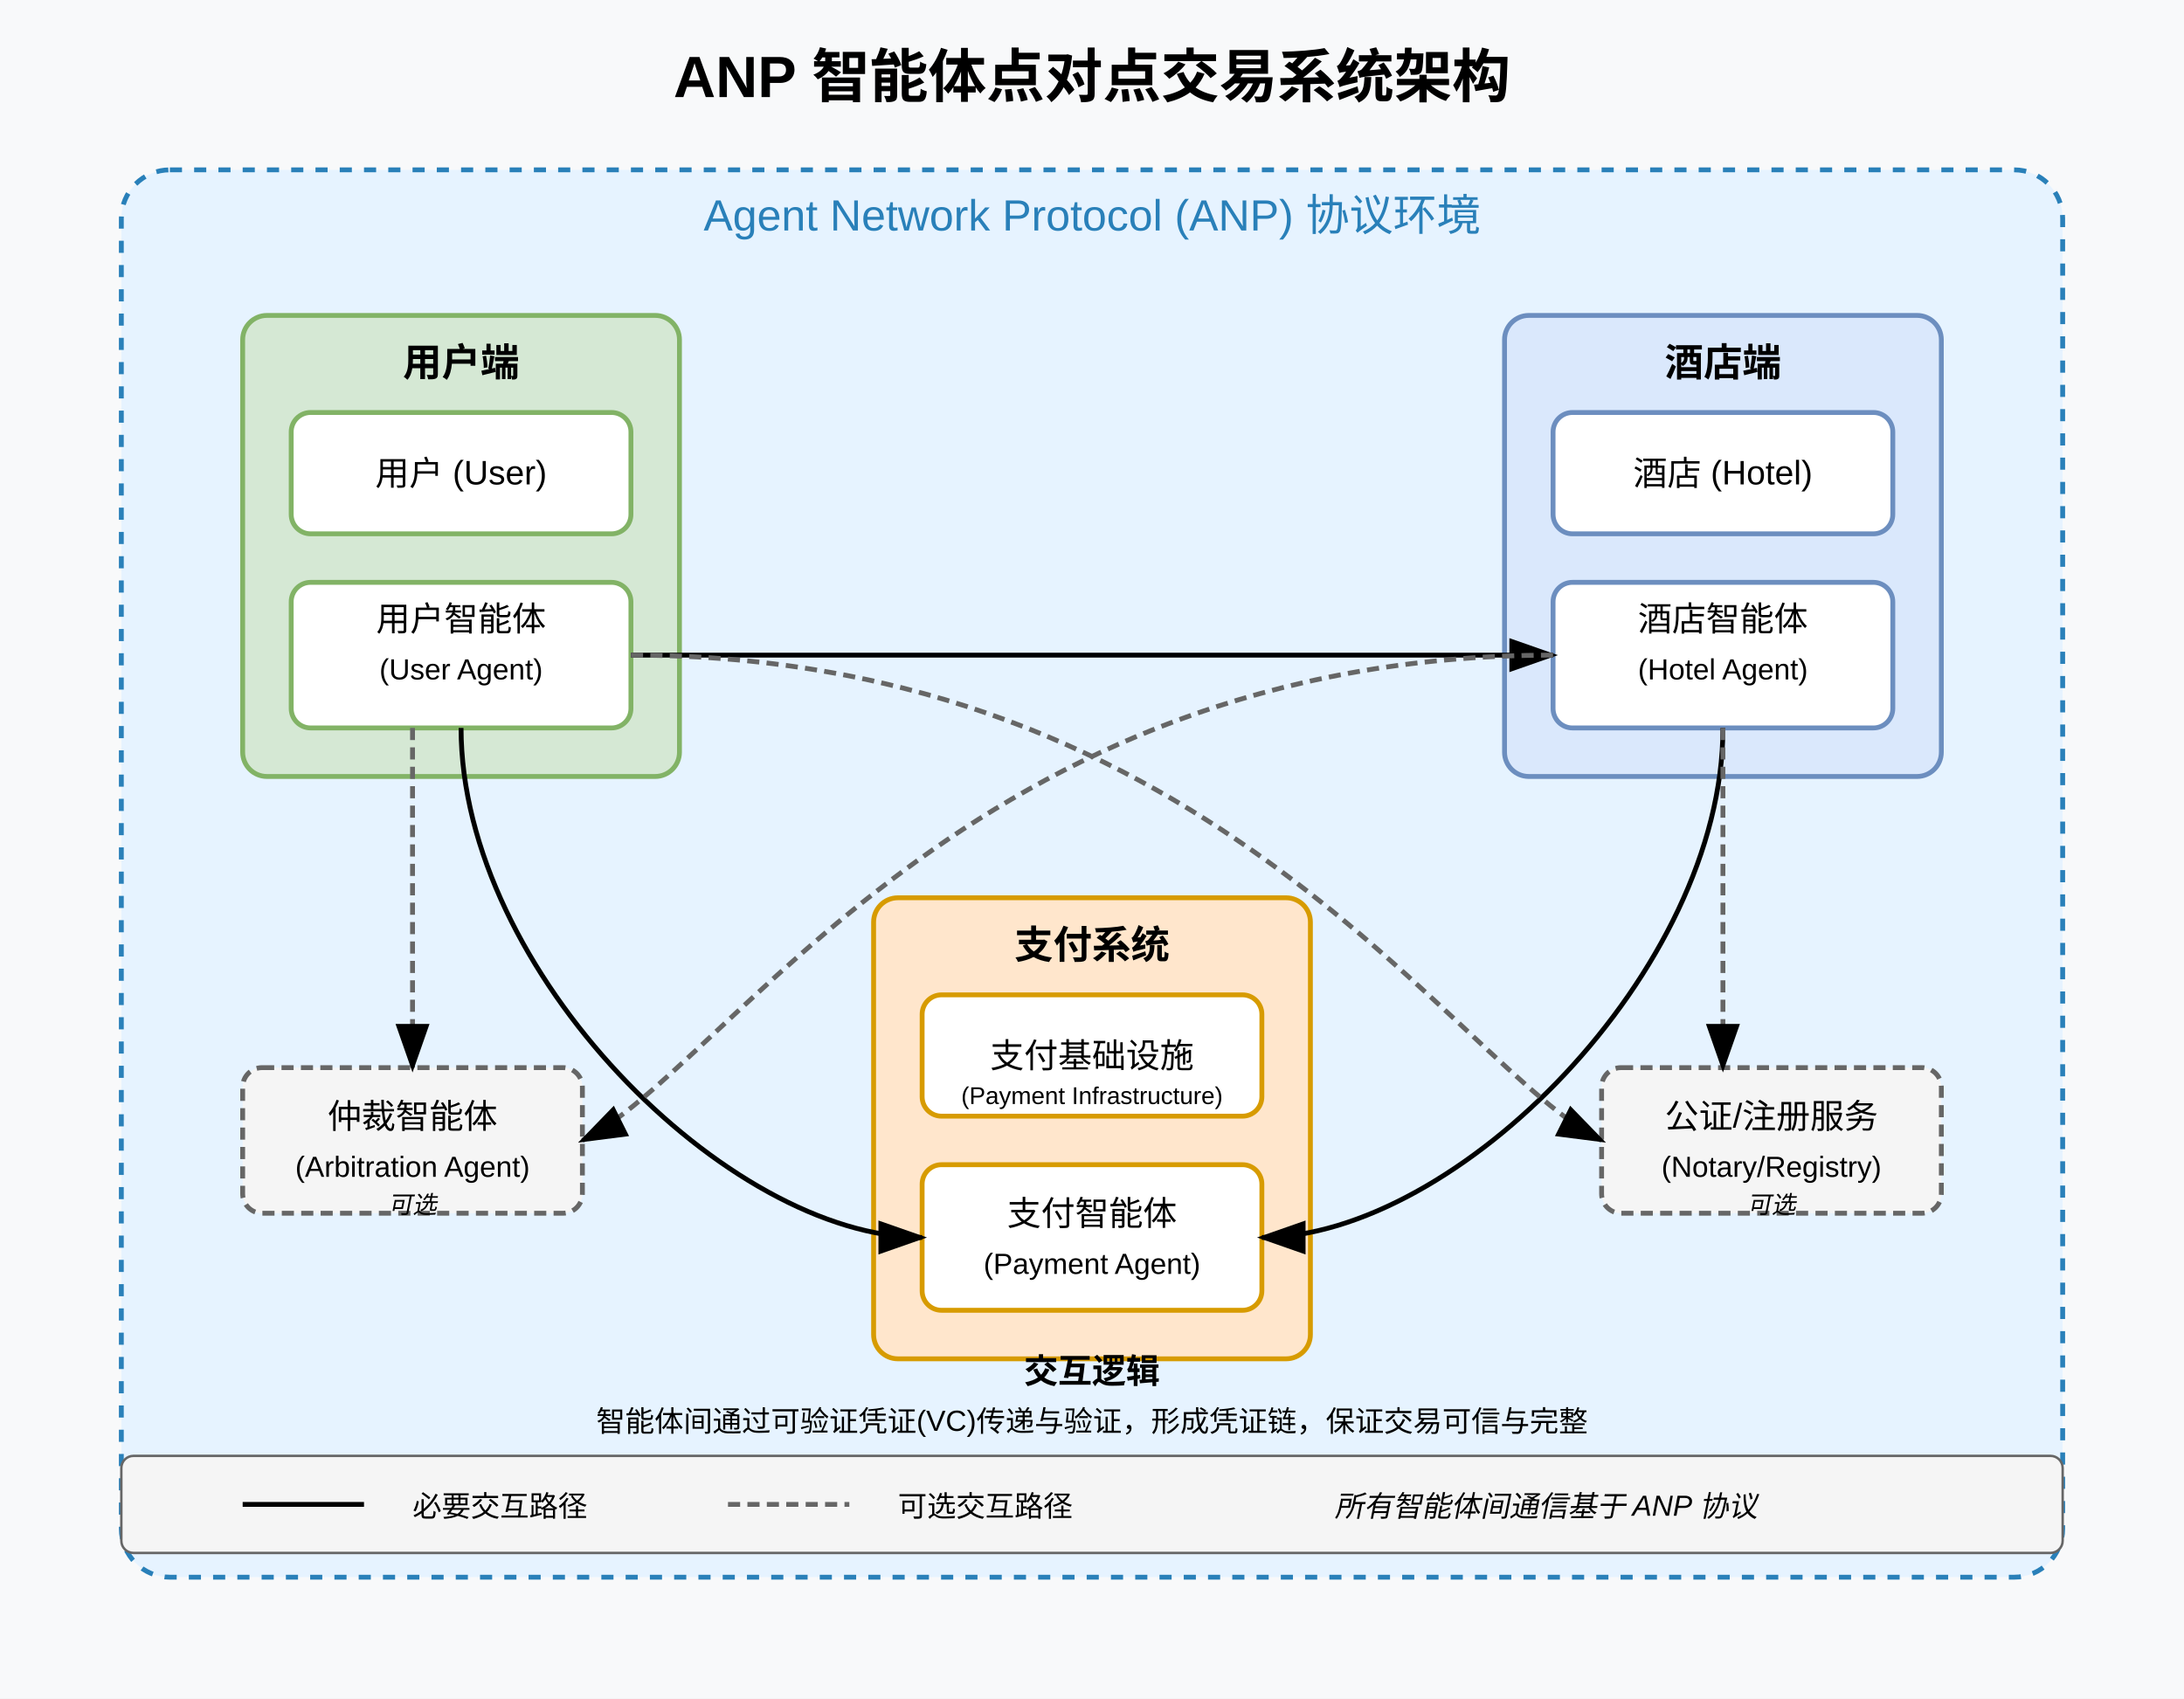
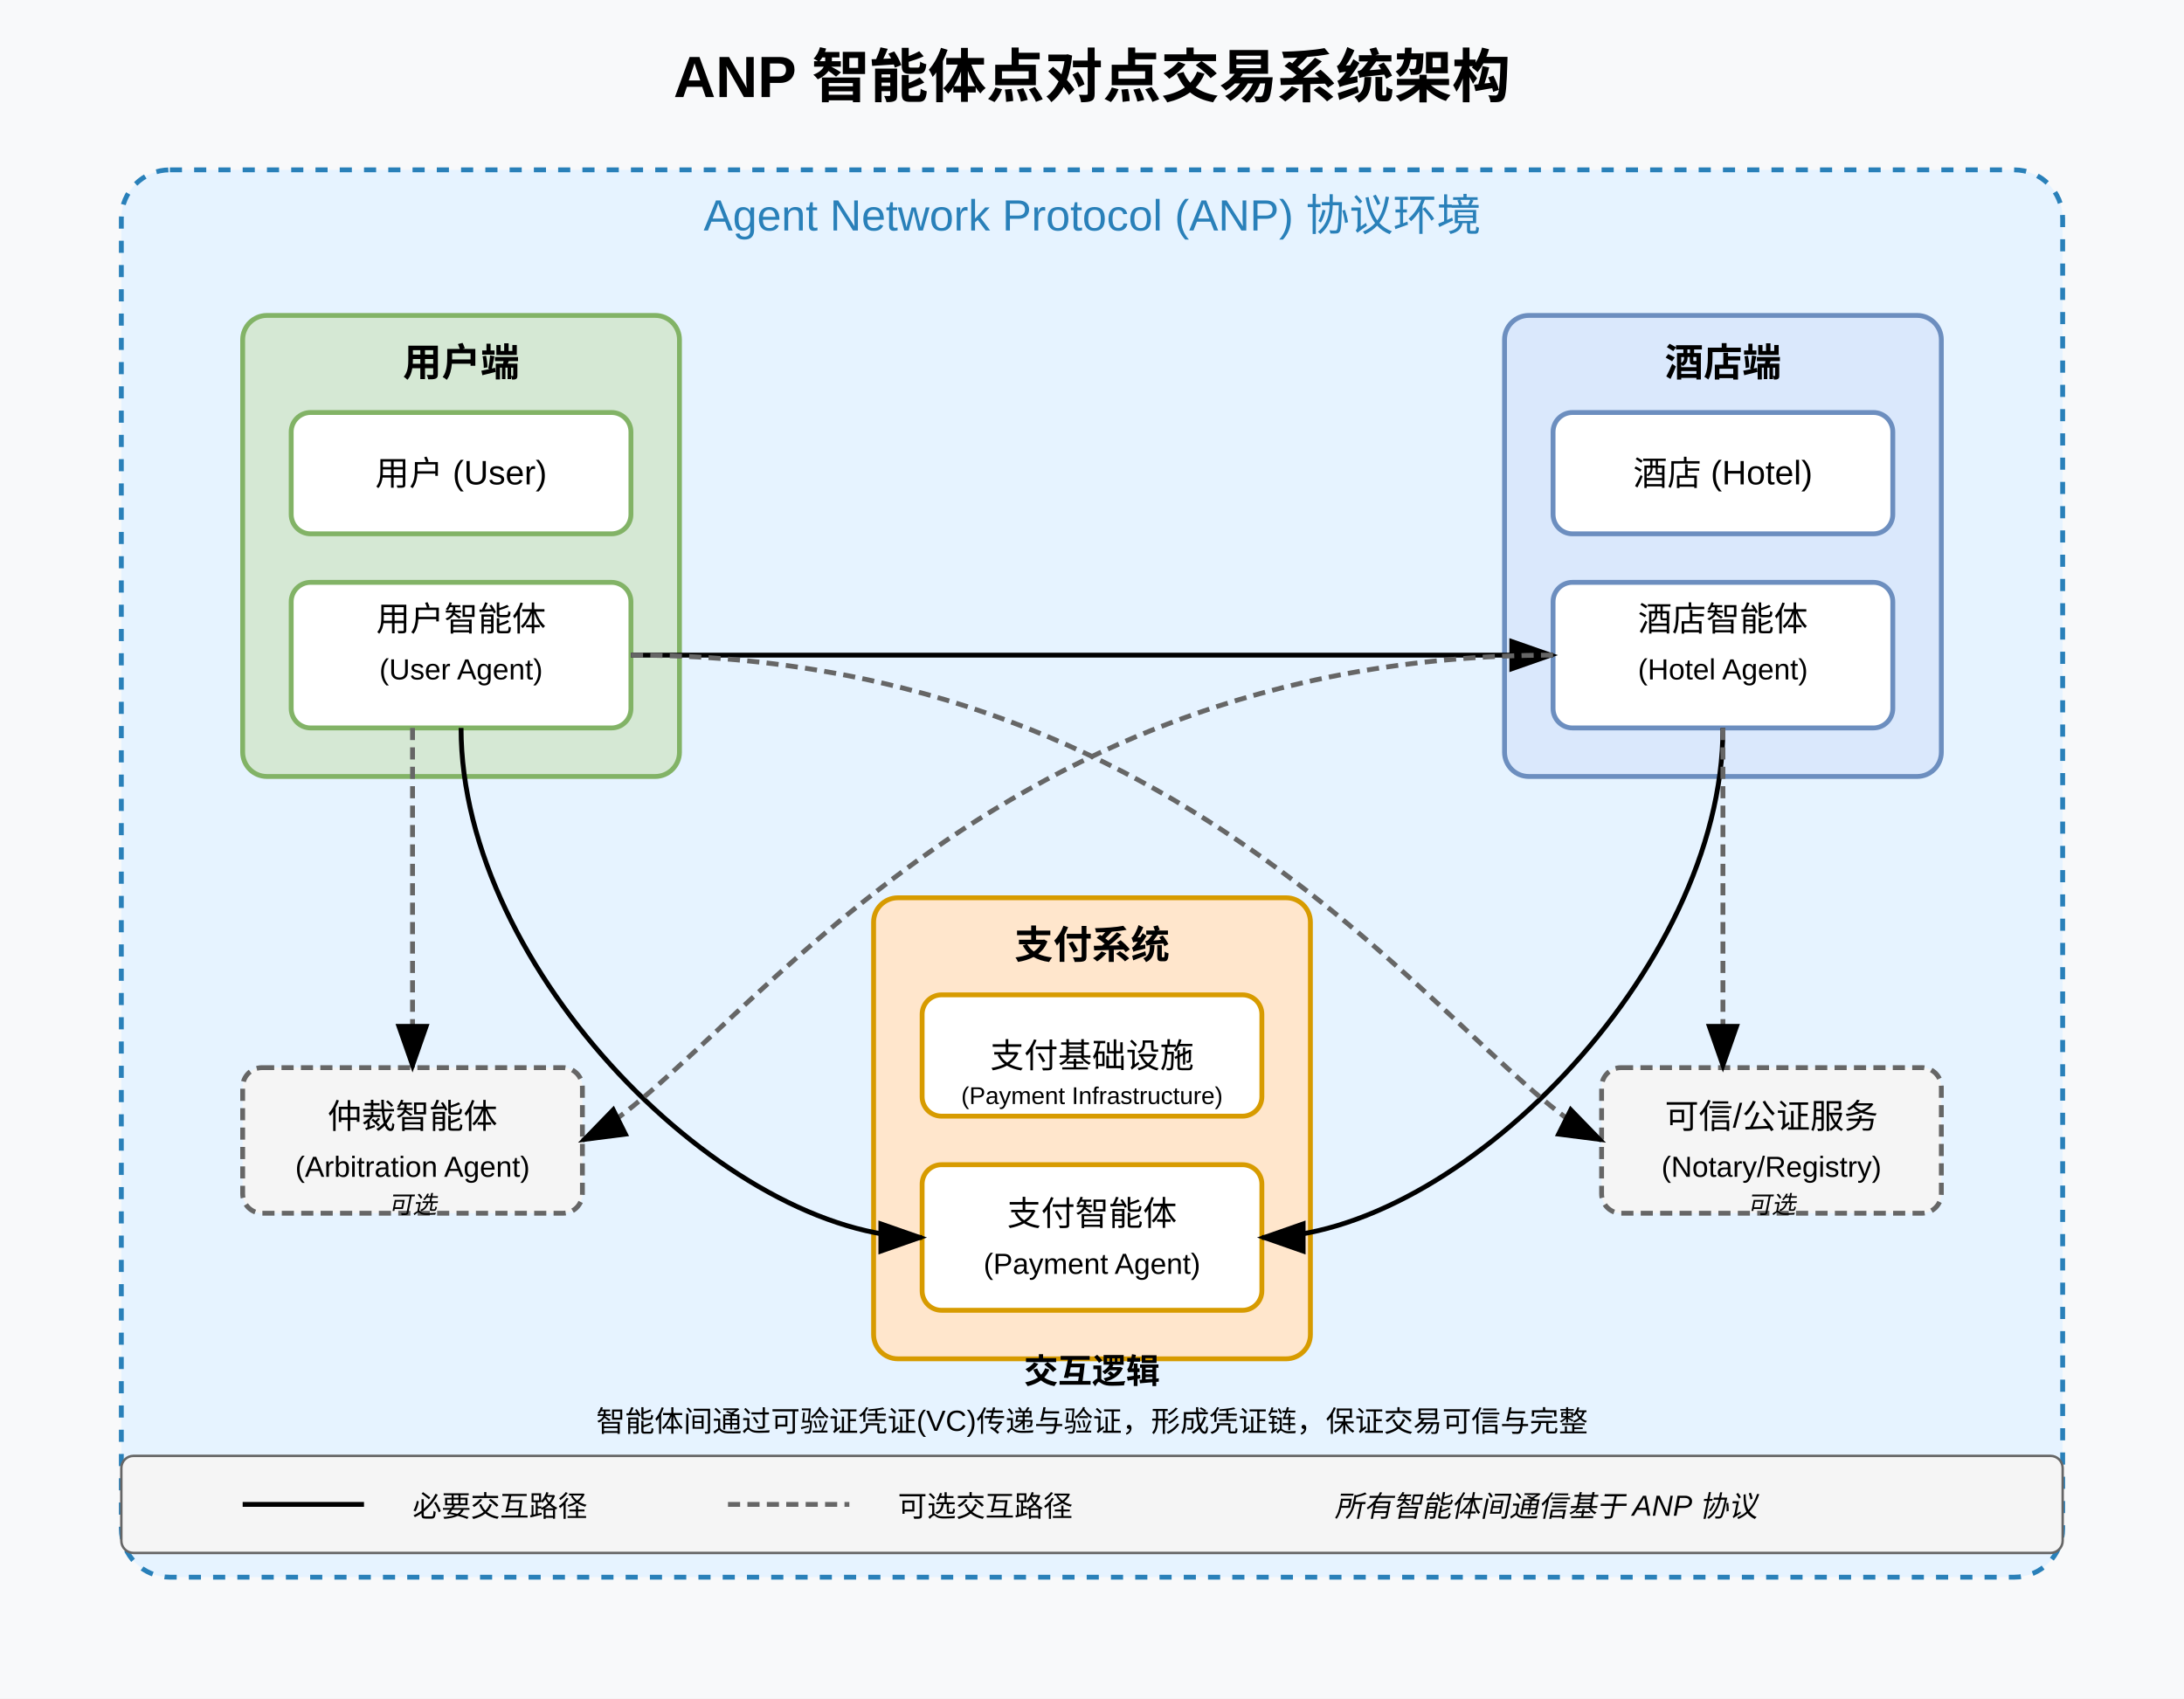
<svg xmlns="http://www.w3.org/2000/svg" width="900" height="700">
  <rect width="900" height="700" fill="#f8f9fa" />
  <text x="450" y="40" font-family="Arial, sans-serif" font-size="24" text-anchor="middle" font-weight="bold">ANP 智能体点对点交易系统架构</text>
  <rect x="50" y="70" width="800" height="580" rx="20" ry="20" fill="#e6f3ff" stroke="#2980b9" stroke-width="2" stroke-dasharray="5,5" />
  <text x="450" y="95" font-family="Arial, sans-serif" font-size="18" text-anchor="middle" fill="#2980b9">Agent Network Protocol (ANP) 协议环境</text>
  <rect x="100" y="130" width="180" height="190" rx="10" ry="10" fill="#d5e8d4" stroke="#82b366" stroke-width="2" />
  <text x="190" y="155" font-family="Arial, sans-serif" font-size="16" text-anchor="middle" font-weight="bold">用户端</text>
  <rect x="120" y="170" width="140" height="50" rx="8" ry="8" fill="#ffffff" stroke="#82b366" stroke-width="2" />
  <text x="190" y="200" font-family="Arial, sans-serif" font-size="14" text-anchor="middle">用户 (User)</text>
  <rect x="120" y="240" width="140" height="60" rx="8" ry="8" fill="#ffffff" stroke="#82b366" stroke-width="2" />
  <text x="190" y="260" font-family="Arial, sans-serif" font-size="14" text-anchor="middle">用户智能体</text>
  <text x="190" y="280" font-family="Arial, sans-serif" font-size="12" text-anchor="middle">(User Agent)</text>
  <rect x="620" y="130" width="180" height="190" rx="10" ry="10" fill="#dae8fc" stroke="#6c8ebf" stroke-width="2" />
  <text x="710" y="155" font-family="Arial, sans-serif" font-size="16" text-anchor="middle" font-weight="bold">酒店端</text>
  <rect x="640" y="170" width="140" height="50" rx="8" ry="8" fill="#ffffff" stroke="#6c8ebf" stroke-width="2" />
  <text x="710" y="200" font-family="Arial, sans-serif" font-size="14" text-anchor="middle">酒店 (Hotel)</text>
  <rect x="640" y="240" width="140" height="60" rx="8" ry="8" fill="#ffffff" stroke="#6c8ebf" stroke-width="2" />
  <text x="710" y="260" font-family="Arial, sans-serif" font-size="14" text-anchor="middle">酒店智能体</text>
  <text x="710" y="280" font-family="Arial, sans-serif" font-size="12" text-anchor="middle">(Hotel Agent)</text>
  <rect x="360" y="370" width="180" height="190" rx="10" ry="10" fill="#ffe6cc" stroke="#d79b00" stroke-width="2" />
  <text x="450" y="395" font-family="Arial, sans-serif" font-size="16" text-anchor="middle" font-weight="bold">支付系统</text>
  <rect x="380" y="410" width="140" height="50" rx="8" ry="8" fill="#ffffff" stroke="#d79b00" stroke-width="2" />
  <text x="450" y="440" font-family="Arial, sans-serif" font-size="14" text-anchor="middle">支付基础设施</text>
  <text x="450" y="455" font-family="Arial, sans-serif" font-size="10" text-anchor="middle">(Payment Infrastructure)</text>
  <rect x="380" y="480" width="140" height="60" rx="8" ry="8" fill="#ffffff" stroke="#d79b00" stroke-width="2" />
  <text x="450" y="505" font-family="Arial, sans-serif" font-size="14" text-anchor="middle">支付智能体</text>
  <text x="450" y="525" font-family="Arial, sans-serif" font-size="12" text-anchor="middle">(Payment Agent)</text>
  <rect x="100" y="440" width="140" height="60" rx="8" ry="8" fill="#f5f5f5" stroke="#666666" stroke-width="2" stroke-dasharray="5,3" />
  <text x="170" y="465" font-family="Arial, sans-serif" font-size="14" text-anchor="middle">仲裁智能体</text>
  <text x="170" y="485" font-family="Arial, sans-serif" font-size="12" text-anchor="middle">(Arbitration Agent)</text>
  <text x="170" y="500" font-family="Arial, sans-serif" font-size="10" text-anchor="middle" font-style="italic">可选</text>
  <rect x="660" y="440" width="140" height="60" rx="8" ry="8" fill="#f5f5f5" stroke="#666666" stroke-width="2" stroke-dasharray="5,3" />
-   <text x="730" y="465" font-family="Arial, sans-serif" font-size="14" text-anchor="middle">公证/注册服务</text>
+   <text x="730" y="465" font-family="Arial, sans-serif" font-size="14" text-anchor="middle">可信/公证服务</text>
  <text x="730" y="485" font-family="Arial, sans-serif" font-size="12" text-anchor="middle">(Notary/Registry)</text>
  <text x="730" y="500" font-family="Arial, sans-serif" font-size="10" text-anchor="middle" font-style="italic">可选</text>
  <path d="M 260 270 L 640 270" stroke="#000000" stroke-width="2" fill="none" marker-end="url(#arrowhead)" />
  <path d="M 190 300 C 190 400 300 510 380 510" stroke="#000000" stroke-width="2" fill="none" marker-end="url(#arrowhead)" />
  <path d="M 710 300 C 710 400 600 510 520 510" stroke="#000000" stroke-width="2" fill="none" marker-end="url(#arrowhead)" />
  <path d="M 170 300 L 170 440" stroke="#666666" stroke-width="2" stroke-dasharray="5,3" fill="none" marker-end="url(#arrowhead)" />
  <path d="M 640 270 C 400 270 300 440 240 470" stroke="#666666" stroke-width="2" stroke-dasharray="5,3" fill="none" marker-end="url(#arrowhead)" />
  <path d="M 710 300 L 710 440" stroke="#666666" stroke-width="2" stroke-dasharray="5,3" fill="none" marker-end="url(#arrowhead)" />
  <path d="M 260 270 C 500 270 600 440 660 470" stroke="#666666" stroke-width="2" stroke-dasharray="5,3" fill="none" marker-end="url(#arrowhead)" />
  <defs>
    <marker id="arrowhead" markerWidth="10" markerHeight="7" refX="9" refY="3.5" orient="auto">
      <polygon points="0 0, 10 3.5, 0 7" fill="#000000" />
    </marker>
  </defs>
  <rect x="50" y="600" width="800" height="40" rx="5" ry="5" fill="#f5f5f5" stroke="#666666" stroke-width="1" />
  <line x1="100" y1="620" x2="150" y2="620" stroke="#000000" stroke-width="2" />
  <text x="170" y="625" font-family="Arial, sans-serif" font-size="12">必要交互路径</text>
  <line x1="300" y1="620" x2="350" y2="620" stroke="#666666" stroke-width="2" stroke-dasharray="5,3" />
  <text x="370" y="625" font-family="Arial, sans-serif" font-size="12">可选交互路径</text>
  <text x="550" y="625" font-family="Arial, sans-serif" font-size="12" font-style="italic">所有智能体间通信基于 ANP 协议</text>
  <text x="450" y="570" font-family="Arial, sans-serif" font-size="14" text-anchor="middle" font-weight="bold">交互逻辑</text>
  <text x="450" y="590" font-family="Arial, sans-serif" font-size="12" text-anchor="middle">智能体间通过可验证凭证(VC)传递与验证，形成凭证链，保证交易可信与完整</text>
</svg>
